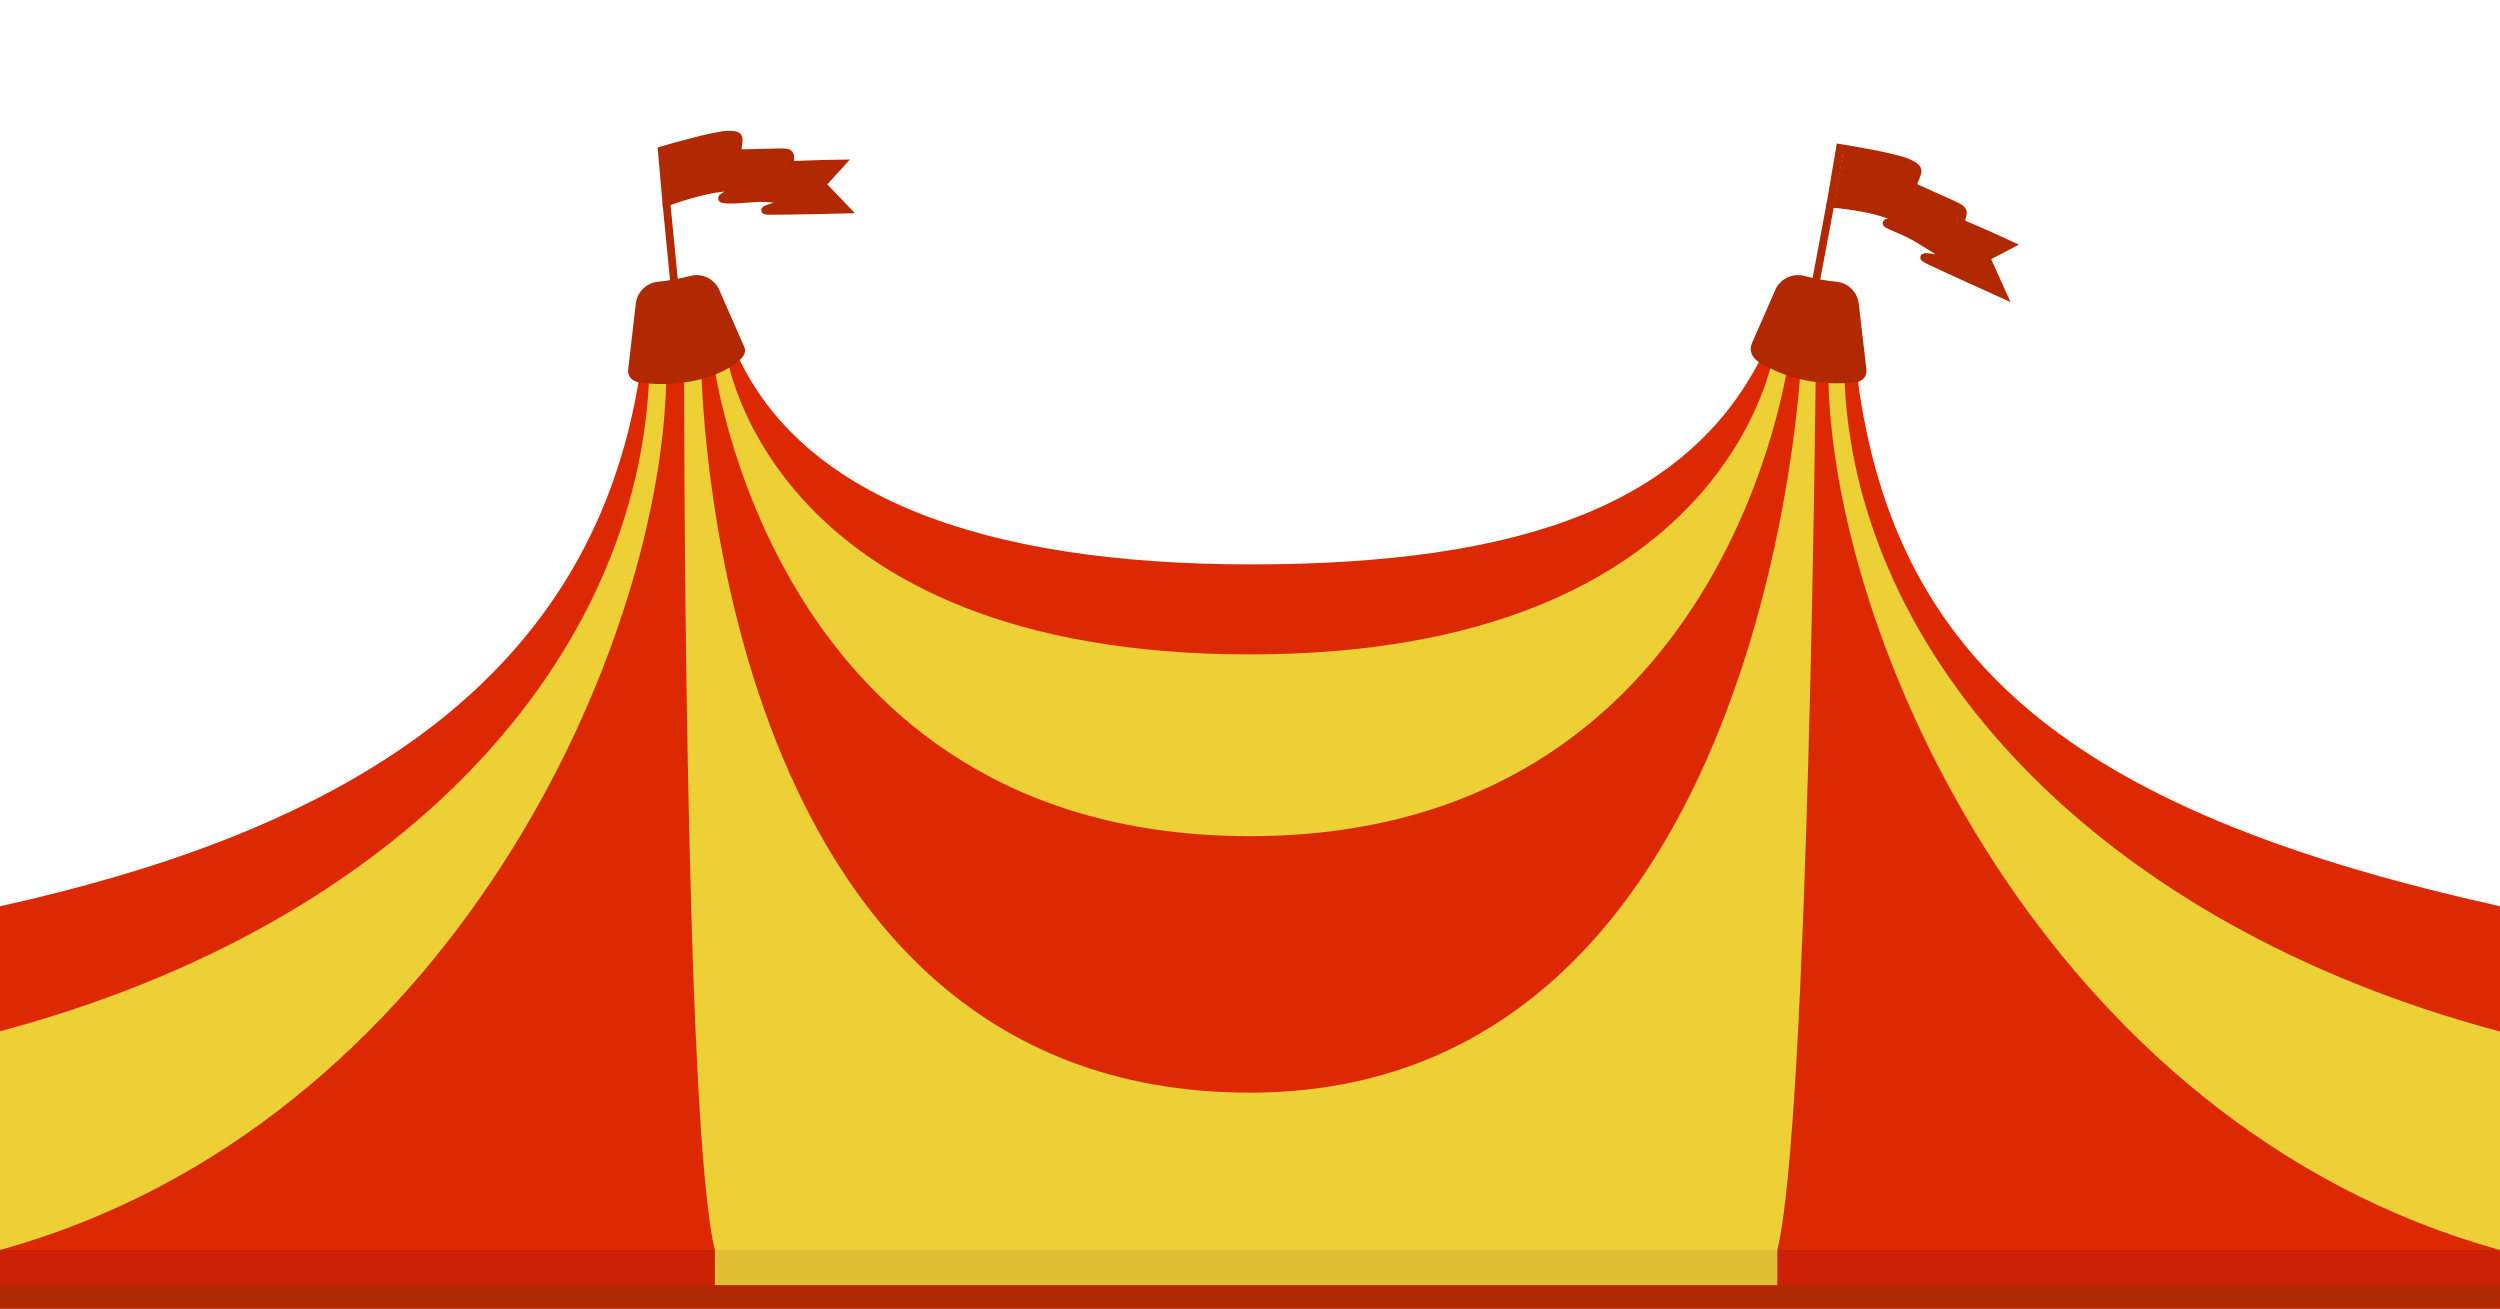
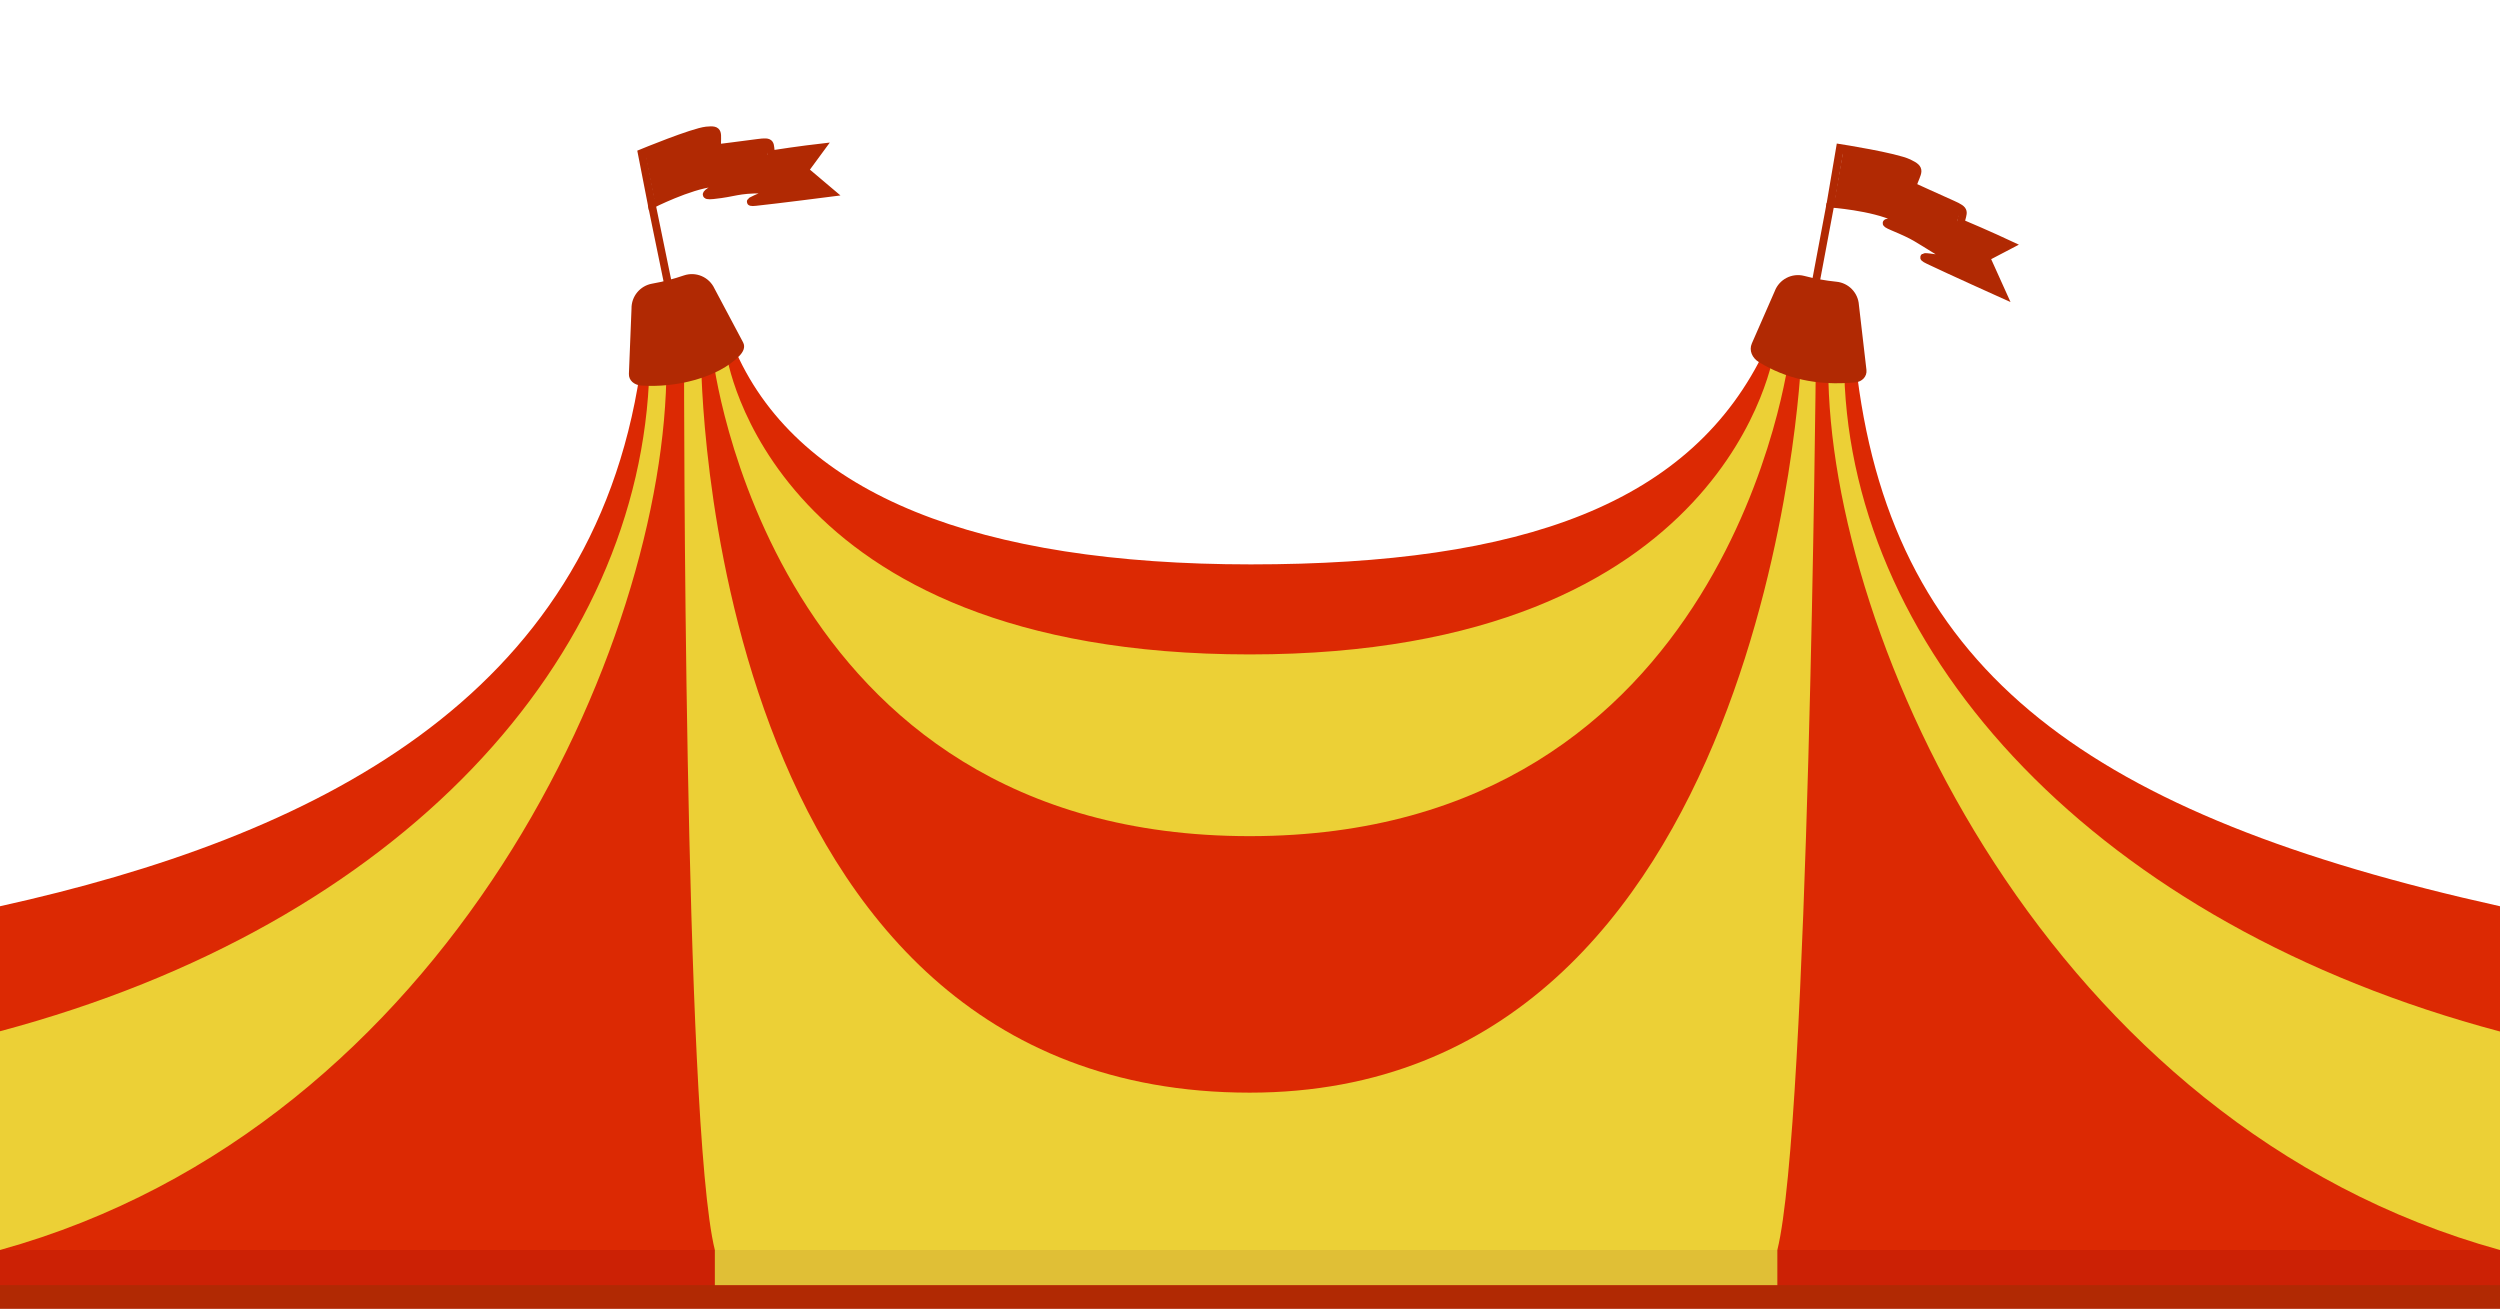
<svg xmlns="http://www.w3.org/2000/svg" viewBox="0 0 1920 1005">
  <defs>
    <style>.a{fill:#b12903;}.b,.i{fill:none;}.c{clip-path:url(#a);}.d{clip-path:url(#b);}.e{fill:#cc2105;}.f{fill:#e0bf36;}.g{fill:#dc2903;}.h{fill:#ecd036;}.i{stroke:#b12903;stroke-miterlimit:10;stroke-width:6px;}</style>
    <clipPath id="a">
      <polygon class="a" points="0 1098.78 24.13 1111.9 48.2 1098.9 72.23 1111.8 96.25 1098.85 120.26 1111.77 144.25 1098.84 168.23 1111.77 192.17 1098.84 215.65 1111.76 239 1098.84 239 1098.51 263.66 1111.76 288.12 1098.84 312.22 1111.76 336.27 1098.84 360.3 1111.76 384.3 1098.84 408.28 1111.76 432.23 1098.84 456.18 1111.76 480 1098.84 480 1098.51 504.19 1111.76 528.41 1098.84 552.4 1111.76 576.39 1098.84 600.38 1111.76 624.37 1098.84 648.35 1111.76 672.29 1098.84 696.21 1111.76 720 1098.84 720 1098.51 744.22 1111.76 768.45 1098.84 792.45 1111.76 816.45 1098.84 840.44 1111.76 864.43 1098.84 888.4 1111.76 912.35 1098.84 935.74 1111.76 959 1098.84 959 1098.51 983.75 1111.76 1008.25 1098.84 1032.37 1111.76 1056.44 1098.84 1080.47 1111.76 1104.47 1098.84 1128.45 1111.76 1152.4 1098.84 1175.76 1111.76 1199 1098.84 1199 1098.51 1223.78 1111.76 1248.29 1098.84 1272.42 1111.76 1296.49 1098.84 1320.52 1111.76 1344.53 1098.84 1368.51 1111.76 1392.46 1098.84 1416.29 1111.76 1440 1098.84 1440 1098.51 1464.3 1111.76 1488.58 1098.84 1512.6 1111.76 1536.61 1098.84 1560.61 1111.76 1584.6 1098.84 1608.58 1111.76 1632.52 1098.84 1656.32 1111.76 1680 1098.84 1680 1098.51 1704.33 1111.76 1728.63 1098.84 1752.65 1111.76 1776.67 1098.84 1800.68 1111.76 1824.69 1098.84 1848.7 1111.76 1872.7 1098.84 1896.35 1111.76 1920 1098.84 1920 1005 0 1005 0 1098.78" />
    </clipPath>
    <clipPath id="b">
      <polyline class="b" points="1920 987 1920 918 0 918 0 987" />
    </clipPath>
  </defs>
  <polygon class="a" points="0 1098.78 24.13 1111.9 48.2 1098.9 72.23 1111.8 96.25 1098.85 120.26 1111.77 144.25 1098.84 168.23 1111.77 192.17 1098.84 215.65 1111.76 239 1098.84 239 1098.51 263.66 1111.76 288.12 1098.84 312.22 1111.76 336.27 1098.84 360.3 1111.76 384.3 1098.84 408.28 1111.76 432.23 1098.84 456.18 1111.76 480 1098.84 480 1098.51 504.19 1111.76 528.41 1098.84 552.4 1111.76 576.39 1098.84 600.38 1111.76 624.37 1098.84 648.35 1111.76 672.29 1098.84 696.21 1111.76 720 1098.84 720 1098.51 744.22 1111.76 768.45 1098.84 792.45 1111.76 816.45 1098.84 840.44 1111.76 864.43 1098.84 888.4 1111.76 912.35 1098.84 935.74 1111.76 959 1098.84 959 1098.51 983.75 1111.76 1008.25 1098.84 1032.37 1111.76 1056.44 1098.84 1080.47 1111.76 1104.47 1098.84 1128.45 1111.76 1152.4 1098.84 1175.76 1111.76 1199 1098.84 1199 1098.51 1223.78 1111.76 1248.29 1098.84 1272.42 1111.76 1296.49 1098.84 1320.52 1111.76 1344.53 1098.84 1368.51 1111.76 1392.46 1098.84 1416.29 1111.76 1440 1098.84 1440 1098.51 1464.3 1111.76 1488.58 1098.84 1512.6 1111.76 1536.61 1098.84 1560.61 1111.76 1584.6 1098.84 1608.58 1111.76 1632.52 1098.84 1656.32 1111.76 1680 1098.84 1680 1098.51 1704.33 1111.76 1728.63 1098.84 1752.65 1111.76 1776.67 1098.84 1800.68 1111.76 1824.69 1098.84 1848.7 1111.76 1872.7 1098.84 1896.35 1111.76 1920 1098.84 1920 1005 0 1005 0 1098.78" />
  <g class="c">
    <rect class="a" y="1004.93" width="1920" height="106.84" />
  </g>
  <rect class="a" y="960" width="1920" height="45" />
  <g class="d">
    <rect class="e" y="907.14" width="1920" height="89.6" />
    <rect class="f" x="549" y="907.14" width="816" height="89.61" />
  </g>
  <path class="g" d="M0,960V696c241-53.41,453.82-158.7,491.54-410.16l73.86-15.09c49.21,109.42,186.39,162.7,395.23,162.7S1300,387,1356.19,267.26l70.29,22.29C1455.66,516.85,1605,626,1920,696V960" />
  <path class="h" d="M511.85,281.48l-13.1,2.63C492.52,505.36,308.6,709.65,0,792V960C345.68,864.15,511.85,493.82,511.85,281.48Z" />
  <path class="h" d="M538.45,276.46l-13.08,3.71S525,863.05,549,960h816c24-96.95,29.54-679.41,29.54-679.41l-11.26-4s-23.79,562.57-423.52,562.57C539.74,839.13,538.45,276.46,538.45,276.46Z" />
  <path class="h" d="M547.48,274.3S590,642.16,959.76,642.16s414.38-369,414.38-369l-11.5-3.61s-33.1,233.05-402.89,233.05S557.93,272.15,557.93,272.15Z" />
  <path class="h" d="M1404.11,282.82l12.28,4C1422.49,502.7,1610,709.85,1920,792.2V960C1573,864.15,1404.11,490,1404.11,282.82Z" />
-   <line class="i" x1="518.7" y1="226.36" x2="511.77" y2="155.48" />
-   <path class="a" d="M552.82,223.61a19.09,19.09,0,0,0-22.63-11.72,160.25,160.25,0,0,1-24.72,4.47,19.17,19.17,0,0,0-17.3,17.92l-5.78,49.79c-.59,5.1,3.44,8.86,8.52,9.62,26.58,4,59.51-1.58,76.94-16.92,3.18-2.8,5.46-6.4,3.76-10.28Z" />
-   <path class="i" d="M511.77,155.48S541.89,144,560.36,144s-18.59,9.32-.89,9.32,18.17-2.52,38.18-.38-22.44,9-6.28,9,58.37-1,58.37-1l-18.47-19.28,14.62-16.07s-18.11.16-38.89,1.23c-.51-8.43,2-10.16-9.35-9.8s-31.41.72-31.41.72c.85-11.71,3.86-14.31-6.76-14.31s-51.23,12-51.23,12Z" />
-   <path class="a" d="M514.36,154.53s27.53-10.52,46-10.52-18.59,9.32-.89,9.32,18.17-2.52,38.18-.38-22.44,9-6.28,9,58.37-1,58.37-1l-18.47-19.28,14.62-16.07s-20.84.28-41.62,1.35l.56-10.08c-16.22-.15-21.87.28-38.59.89l-.16-14.31c-18.71,0-55.35,11.46-55.35,11.46Z" />
+   <line class="i" x1="514.87" y1="226.82" x2="500.54" y2="157.05" />
+   <path class="a" d="M548.68,221.53a19.09,19.09,0,0,0-23.44-10,160.25,160.25,0,0,1-24.32,6.3A19.17,19.17,0,0,0,485,237L483,287.07c-.21,5.13,4.09,8.58,9.22,9,26.8,2,59.22-6,75.46-22.61,3-3,5-6.79,3-10.54Z" />
+   <path class="i" d="M500.54,157s28.76-14.56,47.13-16.49-17.52,11.22.09,9.36,17.81-4.41,37.94-4.37-21.38,11.26-5.3,9.57S638.33,148,638.33,148l-20.39-17.24,12.86-17.51s-18,2.05-38.55,5.3c-1.39-8.33,1-10.32-10.33-8.77s-31.16,4-31.16,4c-.38-11.74,2.34-14.64-8.22-13.52s-49.7,17.28-49.7,17.28Z" />
+   <path class="a" d="M503,155.83s26.28-13.34,44.65-15.28-17.52,11.22.09,9.36,17.81-4.41,37.94-4.37-21.38,11.26-5.3,9.57S638.33,148,638.33,148l-20.39-17.24,12.86-17.51s-20.7,2.46-41.25,5.7l-.5-10.09c-16.15,1.55-21.72,2.57-38.29,4.92L549.1,99.53c-18.61,2-53.85,17.2-53.85,17.2Z" />
  <line class="i" x1="1392.7" y1="226.36" x2="1405.84" y2="156.36" />
  <path class="a" d="M1363,223.61a19.09,19.09,0,0,1,22.63-11.72,160.25,160.25,0,0,0,24.72,4.47,19.17,19.17,0,0,1,17.3,17.92l5.78,49.79c.59,5.1-3.41,9.15-8.52,9.62-30.39,2.75-53.7-3.22-74-15.54-5.13-3.11-7.89-8.92-5.48-14.42Z" />
  <path class="i" d="M1405.87,156.37s32.22,2.27,50.12,10.85-19.86-.51-2.28,6.9,17.21,8.09,36,19.58-24.11-1.26-8.46,6.25S1538.09,226,1538.09,226l-12.77-28.31,18.43-9.64s-17.58-8.25-38-16.82c1.75-8.86,4.66-9.45-6.46-14.37S1468.68,143,1468.68,143c3.93-11.59,7.54-12.85-2.75-17.78s-52.81-11.56-52.81-11.56Z" />
  <path class="a" d="M1408.49,156.5s29.6,2.15,47.49,10.73-19.86-.51-2.28,6.9,17.21,8.09,36,19.58-24.11-1.26-8.46,6.25S1538.09,226,1538.09,226l-12.77-28.31,18.43-9.64s-20.26-9.4-40.67-18l3.22-10.05c-15.67-7.69-21.26-9.88-37.62-17l3.64-14.72c-18.12-8.7-56.36-14.49-56.36-14.49Z" />
</svg>
